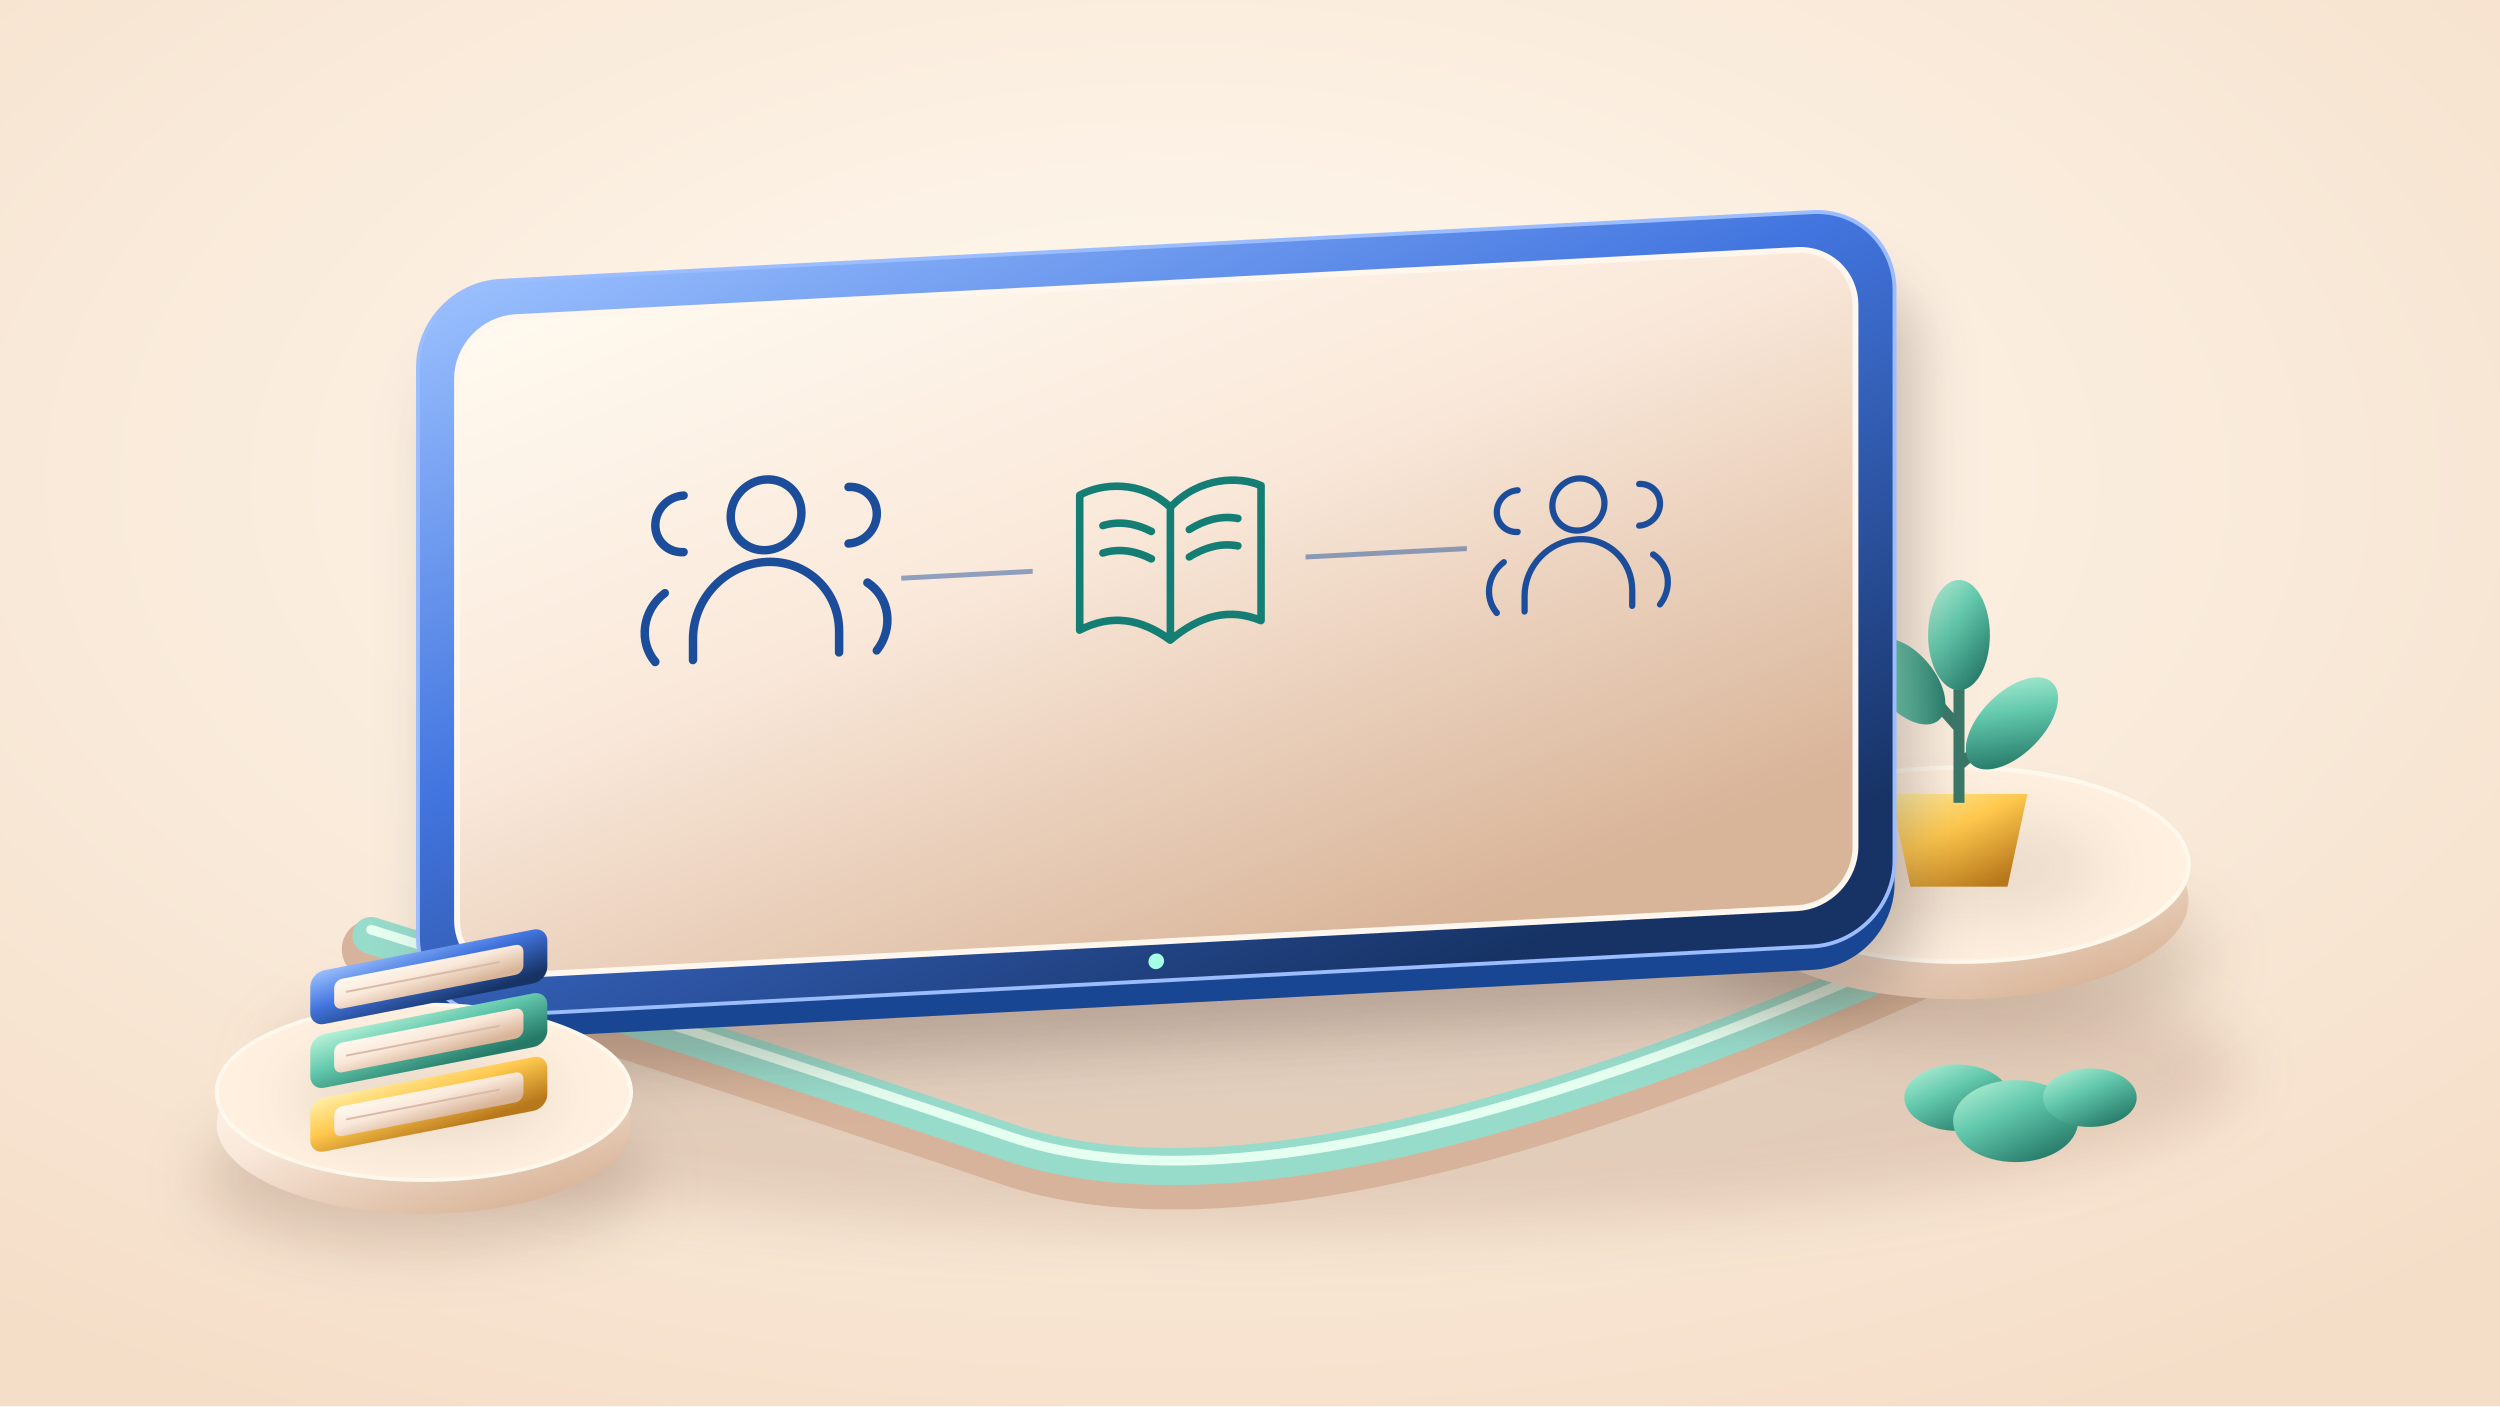
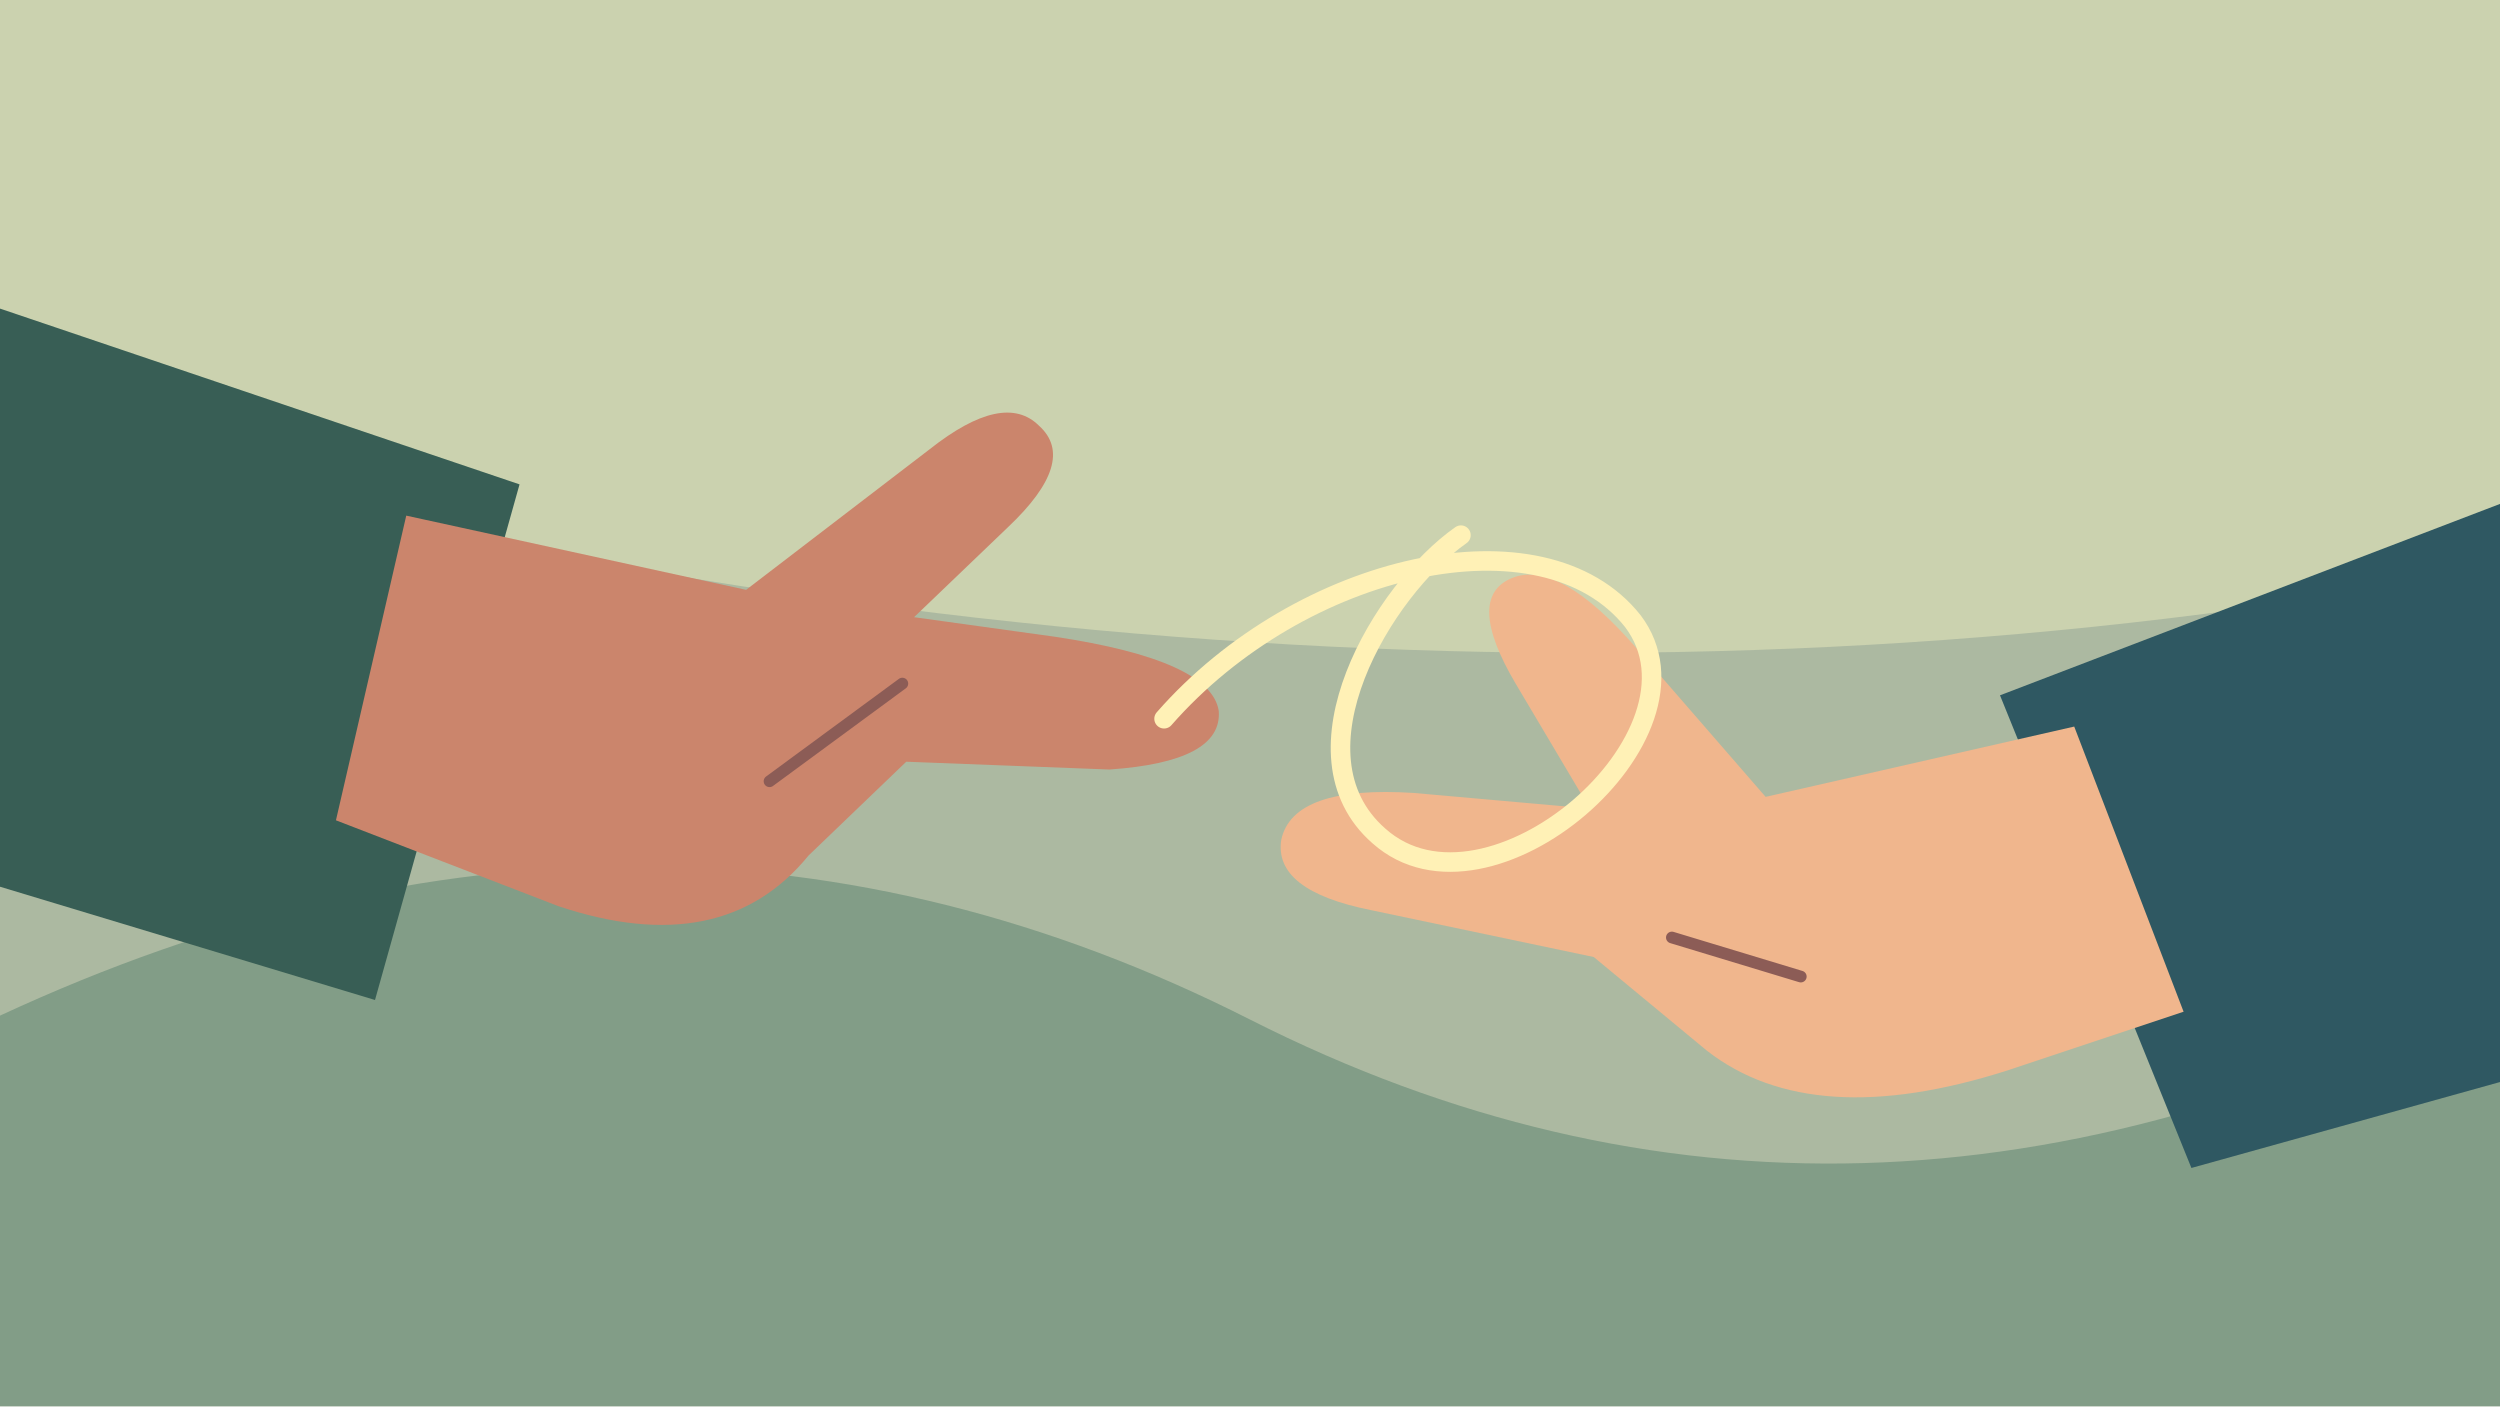
- <svg xmlns="http://www.w3.org/2000/svg" width="1280" height="720" viewBox="0 0 1280 720" preserveAspectRatio="xMidYMid slice">
-   <defs>
-     <linearGradient id="blue" x2="0.72" y2="1">
-       <stop stop-color="#9dc2ff" />
-       <stop offset=".46" stop-color="#4275df" />
-       <stop offset="1" stop-color="#173365" />
-     </linearGradient>
-     <linearGradient id="mint" x2="0.72" y2="1">
-       <stop stop-color="#bbf4da" />
-       <stop offset=".46" stop-color="#62c8ac" />
-       <stop offset="1" stop-color="#257968" />
-     </linearGradient>
-     <linearGradient id="gold" x2="0.72" y2="1">
-       <stop stop-color="#fff0a8" />
-       <stop offset=".46" stop-color="#ffc84d" />
-       <stop offset="1" stop-color="#b7771b" />
-     </linearGradient>
-     <linearGradient id="cream" x2="0.72" y2="1">
-       <stop stop-color="#fffaf0" />
-       <stop offset=".46" stop-color="#fae9db" />
-       <stop offset="1" stop-color="#d8b498" />
-     </linearGradient>
-     <radialGradient id="paper" cx=".47" cy=".34" r=".76">
-       <stop stop-color="#fffaf1" />
-       <stop offset="1" stop-color="#f5dec8" />
-     </radialGradient>
-     <filter id="blur" x="-.4" y="-.8" width="1.8" height="2.6">
-       <feGaussianBlur stdDeviation="15" />
-     </filter>
-   </defs>
-   <rect width="1280" height="720" fill="url(#paper)" />
-   <ellipse cx="642" cy="548" rx="505" ry="82" fill="#80523a" opacity=".18" filter="url(#blur)" />
-   <path d="M190 486Q361 539 517 592T1042 469" fill="none" stroke="#d6b39a" stroke-width="30" stroke-linecap="round" />
-   <path d="M190 479Q361 532 517 585T1042 462" fill="none" stroke="#97dbcb" stroke-width="19" stroke-linecap="round" />
-   <path d="M190 476Q361 529 517 582T1042 459" fill="none" stroke="#e5fff1" stroke-width="5" stroke-linecap="round" />
-   <g transform="translate(1003 428) scale(1.13)">
-     <ellipse cy="55" rx="112" ry="35" fill="#71523e" opacity=".24" filter="url(#blur)" />
-     <ellipse cy="29" rx="104" ry="45" fill="url(#cream)" />
-     <ellipse cy="13" rx="104" ry="44" fill="#fff0df" stroke="#fff9ed" stroke-width="2" />
-     <ellipse rx="68" ry="23" cy="15" fill="#7f6559" opacity=".16" filter="url(#blur)" />
-     <path d="M-31-19h62l-9 42h-44z" fill="url(#gold)" />
-     <path d="M0-15v-63m0 29l-23-26m23 43l22-19" stroke="#397767" stroke-width="5" />
-     <ellipse cx="-24" cy="-70" rx="13" ry="23" transform="rotate(-40 -24 -70)" fill="url(#mint)" />
-     <ellipse cx="24" cy="-51" rx="14" ry="26" transform="rotate(45 24 -51)" fill="url(#mint)" />
-     <ellipse cy="-91" rx="14" ry="25" fill="url(#mint)" />
-   </g>
-   <g transform="translate(214 146) skewY(-3)">
-     <rect x="10" y="33" width="756" height="376" rx="42" fill="#54433a" opacity=".30" filter="url(#blur)" />
-     <rect x="0" y="12" width="756" height="376" rx="42" fill="#194692" />
-     <rect width="756" height="376" rx="42" fill="url(#blue)" stroke="#9bbdff" stroke-width="2" />
-     <rect x="20" y="19" width="716" height="337" rx="30" fill="url(#cream)" stroke="#fff7ee" stroke-width="3" />
-     <g transform="translate(29 36) scale(1.27)">
-       <g transform="translate(70 45) scale(0.95)">
-         <g fill="none" stroke="#1b4d9b" stroke-width="3.6" stroke-linecap="round" stroke-linejoin="round">
-           <circle cx="50" cy="28" r="15" />
-           <path d="M19 88v-9a31 31 0 0162 0v9 M15 18a12 12 0 000 24M85 18a12 12 0 010 24M7 59a20 20 0 00-4 29m90-29a20 20 0 014 29" />
-         </g>
-       </g>
-       <g transform="translate(238 55) scale(0.85)">
-         <g fill="none" stroke="#147e74" stroke-width="3.6" stroke-linecap="round" stroke-linejoin="round">
-           <path d="M50 26C36 12 17 13 7 18v64c15-7 29-4 43 7 14-11 28-14 43-7V18c-10-5-29-6-43 8v63 M18 33c8-2 16 0 23 4m-23 9c8-2 16 0 23 4m18-13c7-4 15-6 23-4m-23 17c7-4 15-6 23-4" />
-         </g>
-       </g>
-       <g transform="translate(410 65) scale(0.7)">
-         <g fill="none" stroke="#1b4d9b" stroke-width="3.6" stroke-linecap="round" stroke-linejoin="round">
-           <circle cx="50" cy="28" r="15" />
-           <path d="M19 88v-9a31 31 0 0162 0v9 M15 18a12 12 0 000 24M85 18a12 12 0 010 24M7 59a20 20 0 00-4 29m90-29a20 20 0 014 29" />
-         </g>
-       </g>
-       <path d="M172 100L225 100" stroke="#1b4d9b" stroke-width="2" opacity=".48" fill="none" />
-       <path d="M335 100L400 100" stroke="#1b4d9b" stroke-width="2" opacity=".48" fill="none" />
-     </g>
-     <circle cx="378" cy="366" r="4" fill="#a6ffe4" />
-   </g>
-   <g transform="translate(217 546) scale(1.02)">
-     <ellipse cy="55" rx="112" ry="35" fill="#71523e" opacity=".24" filter="url(#blur)" />
-     <ellipse cy="29" rx="104" ry="45" fill="url(#cream)" />
-     <ellipse cy="13" rx="104" ry="44" fill="#fff0df" stroke="#fff9ed" stroke-width="2" />
-     <ellipse rx="68" ry="23" cy="15" fill="#7f6559" opacity=".16" filter="url(#blur)" />
-     <g transform="skewY(-11)">
-       <rect x="-57" y="-58" width="119" height="27" rx="7" fill="url(#blue)" />
-       <rect x="-45" y="-52" width="95" height="15" rx="4" fill="url(#cream)" />
-       <path d="M-39 -45h77" stroke="#d8baa6" />
-       <rect x="-57" y="-26" width="119" height="27" rx="7" fill="url(#mint)" />
-       <rect x="-45" y="-20" width="95" height="15" rx="4" fill="url(#cream)" />
-       <path d="M-39 -13h77" stroke="#d8baa6" />
-       <rect x="-57" y="6" width="119" height="27" rx="7" fill="url(#gold)" />
-       <rect x="-45" y="12" width="95" height="15" rx="4" fill="url(#cream)" />
-       <path d="M-39 19h77" stroke="#d8baa6" />
-     </g>
-   </g>
-   <g fill="url(#mint)">
-     <ellipse cx="1002" cy="562" rx="27" ry="17" />
-     <ellipse cx="1032" cy="574" rx="32" ry="21" />
-     <ellipse cx="1070" cy="562" rx="24" ry="15" />
-   </g>
+ <svg xmlns="http://www.w3.org/2000/svg" width="1280" height="720" viewBox="0 0 640 360" preserveAspectRatio="xMidYMid slice">
+   <path fill="#acb9a1" d="M0 0h640v360H0z" />
+   <path fill="#cbd2af" d="M0 0h640v145Q341 203 0 109z" />
+   <path fill="#829d87" d="M0 260q166-77 320 1t320-9v108H0z" />
+   <path fill="#385e55" d="m0 79 133 45-37 132L0 227z" />
+   <path fill="#cb856c" d="m104 132 87 19 47-36q19-15 28-6 10 9-8 26l-24 23 36 5q40 6 42 19 1 13-28 15l-52-2-25 24q-22 27-64 13l-57-22z" />
+   <path fill="#2f5862" d="m640 129-128 49 49 121 79-22z" />
+   <path fill="#f0b68d" d="m531 186-79 18-33-38q-20-23-32-18-12 5 1 27l19 32-45-4q-31-2-34 12-2 13 23 18l57 12 29 24q27 21 77 5l45-15z" />
+   <path d="M298 184c35-40 97-54 120-25 22 29-37 80-65 55-24-21 1-63 21-77" fill="none" stroke="#fff1b6" stroke-width="5" stroke-linecap="round" />
+   <path d="M197 200l34-25m197 65 33 10" fill="none" stroke="#8c5c56" stroke-width="3" stroke-linecap="round" />
</svg>
